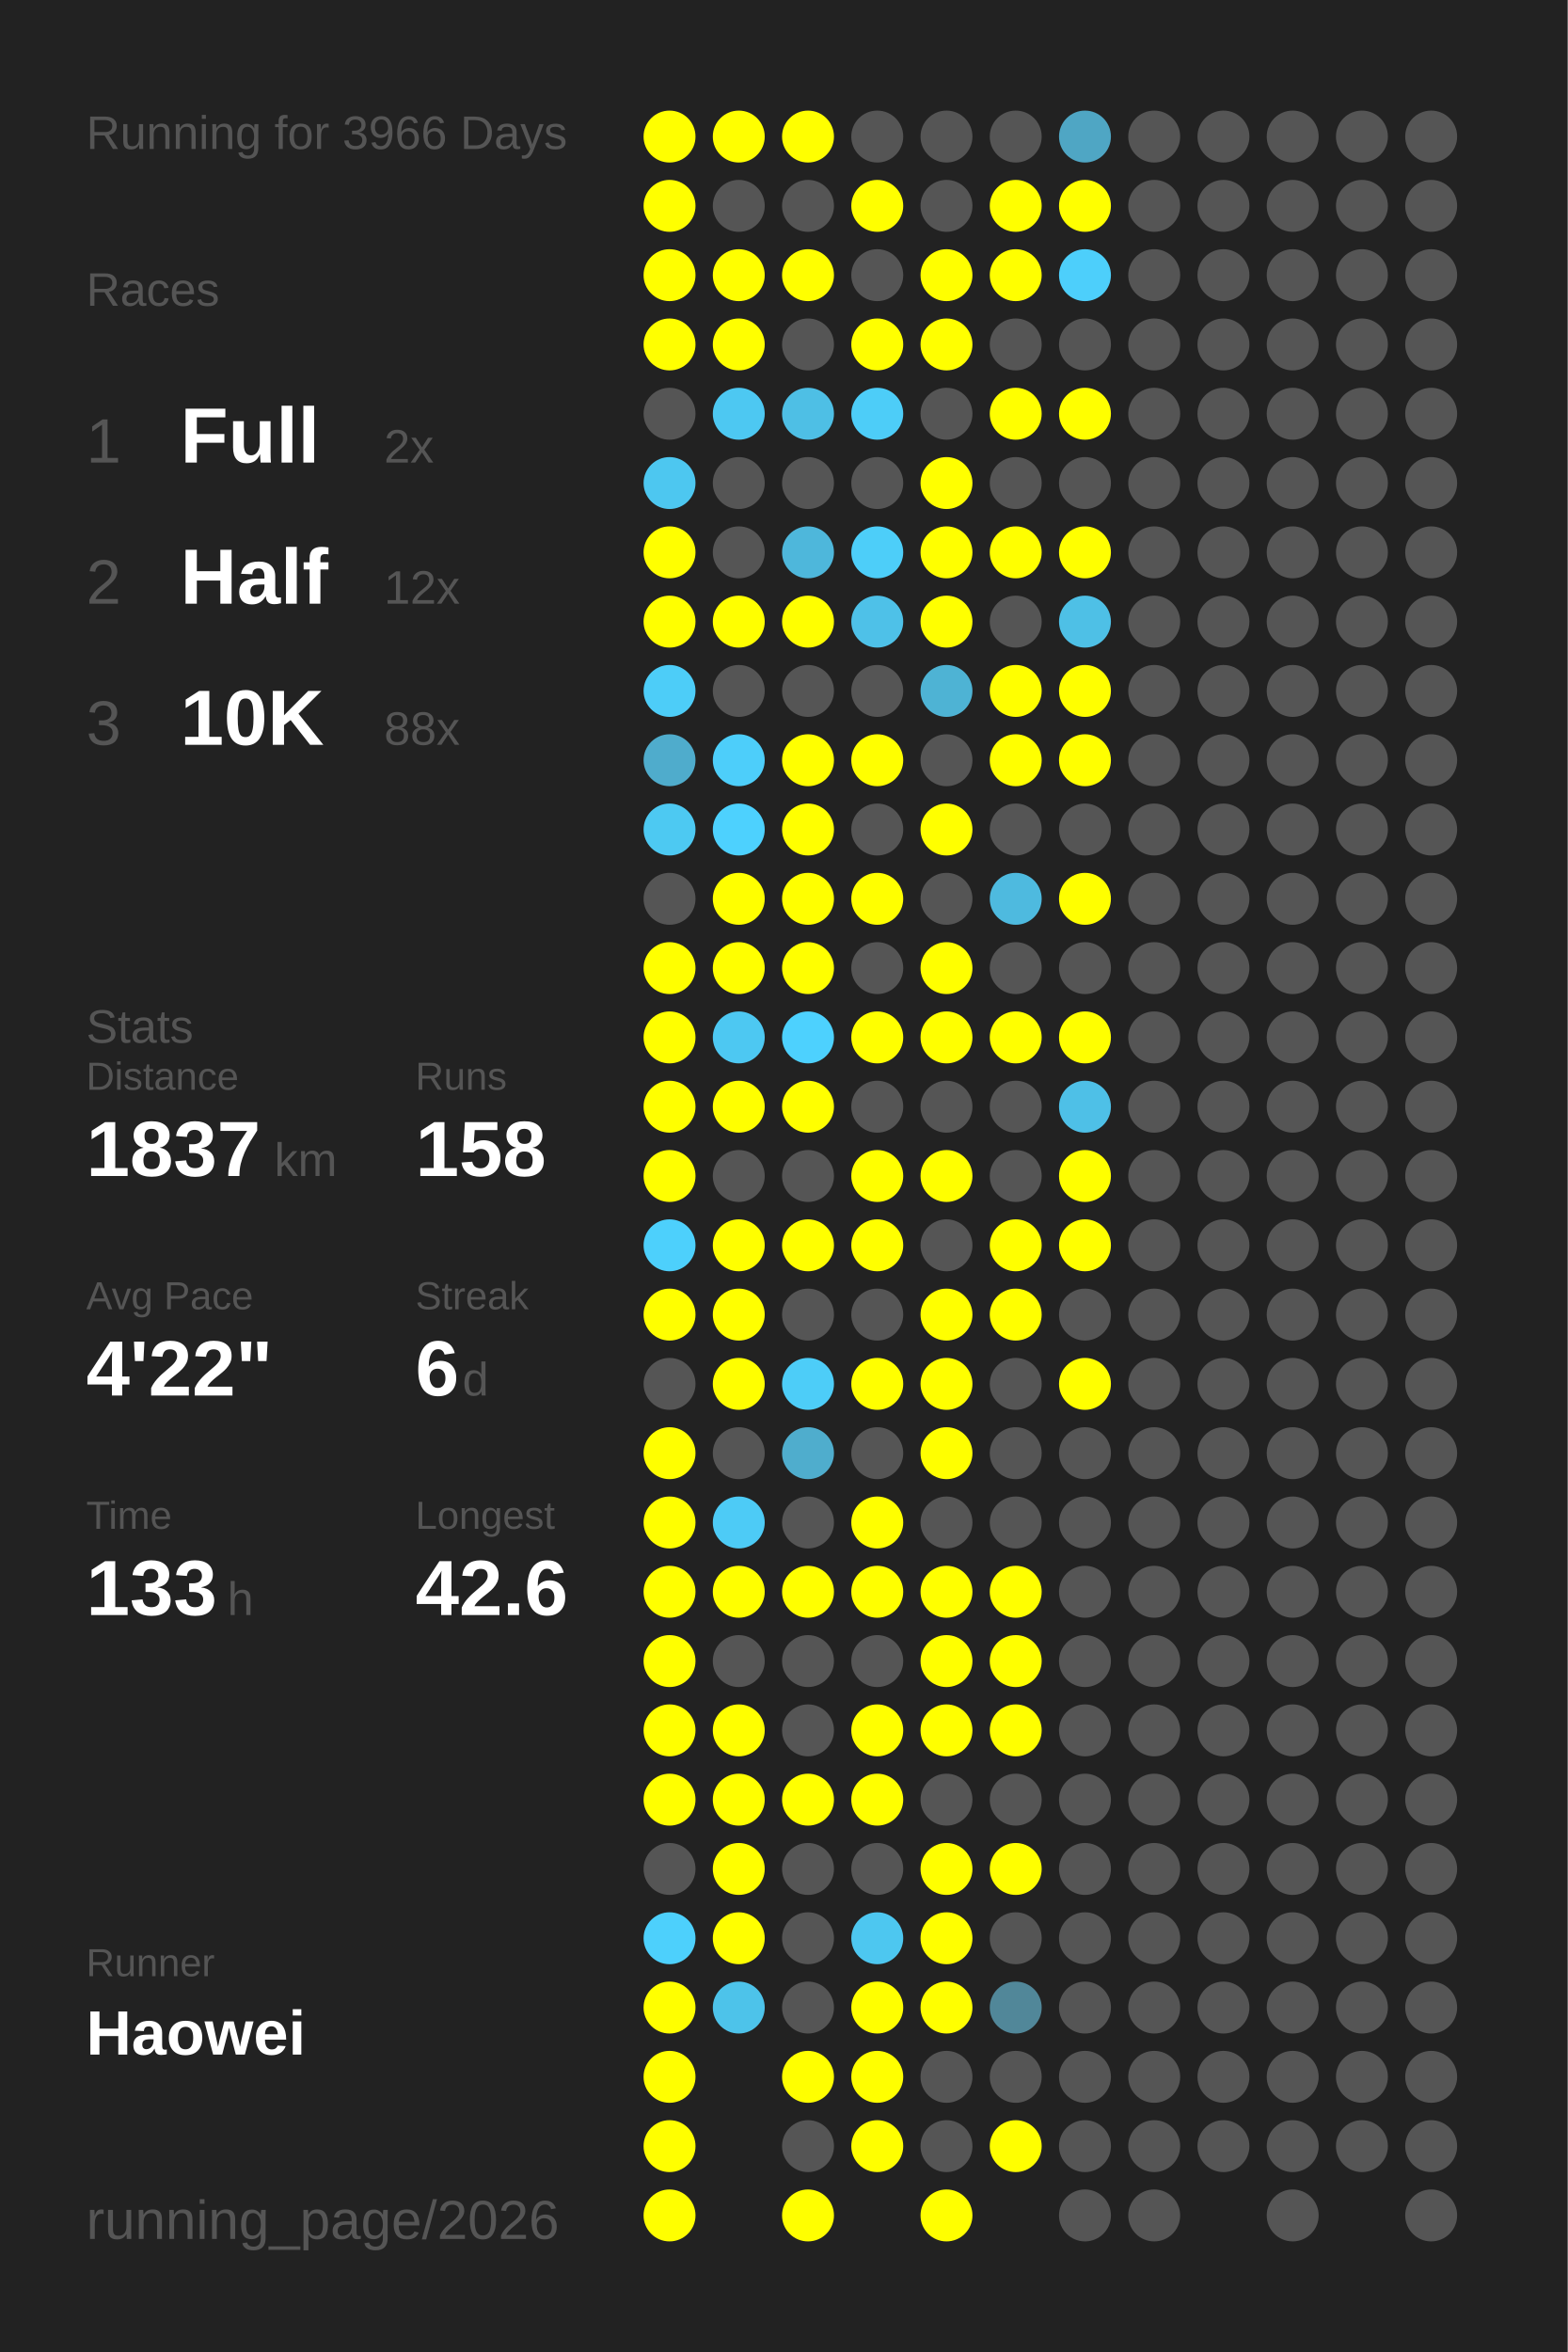
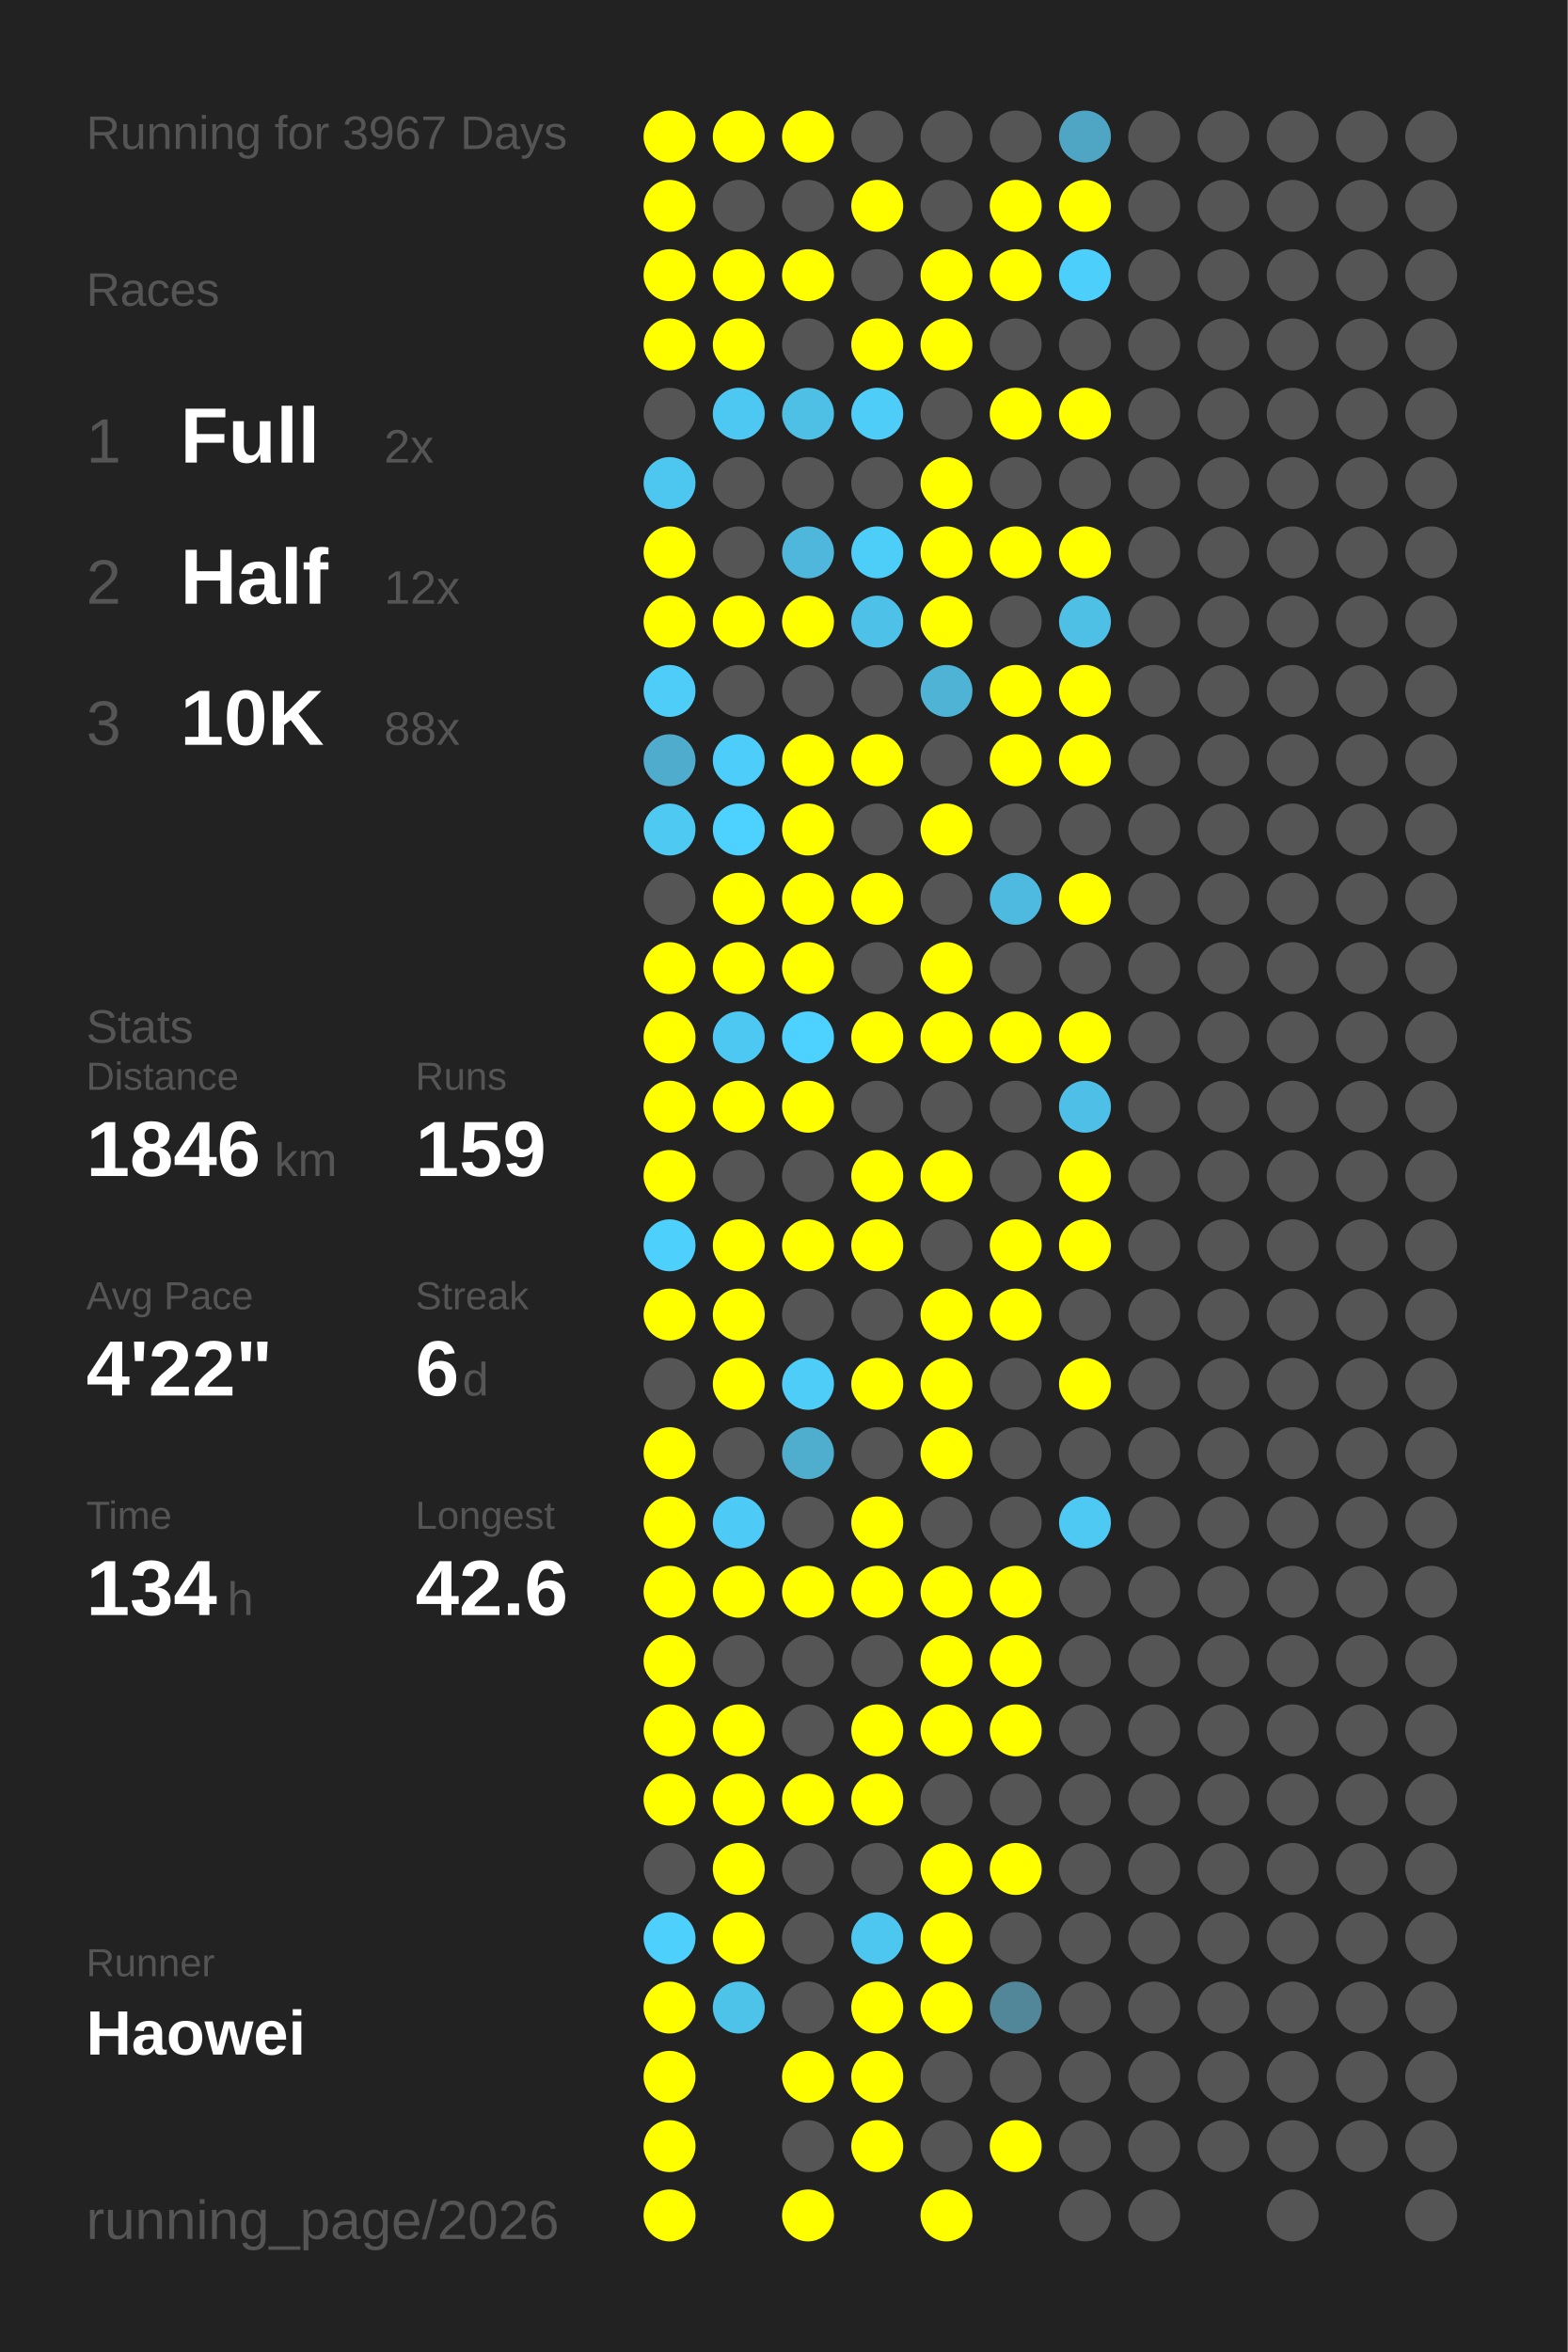
<svg xmlns="http://www.w3.org/2000/svg" baseProfile="full" height="300mm" version="1.1" viewBox="0,0,200,300" width="200mm">
  <defs />
  <rect fill="#222222" height="300" width="200" x="0" y="0" />
-   <text fill="#555555" style="font-size:6px; font-family:Arial;" x="11" y="19">Running for 3966 Days</text>
+   <text fill="#555555" style="font-size:6px; font-family:Arial;" x="11" y="19">Running for 3967 Days</text>
  <text fill="#555555" style="font-size:6px; font-family:Arial;" x="11" y="39">Races</text>
  <text fill="#555555" style="font-size:8px; font-family:Arial;" x="11" y="59">1</text>
  <text fill="#FFFFFF" style="font-size:10px; font-family:Arial; font-weight:bold;" x="23" y="59">Full</text>
  <text fill="#555555" style="font-size:6px; font-family:Arial;" x="49" y="59">2x</text>
  <text fill="#555555" style="font-size:8px; font-family:Arial;" x="11" y="77">2</text>
  <text fill="#FFFFFF" style="font-size:10px; font-family:Arial; font-weight:bold;" x="23" y="77">Half</text>
  <text fill="#555555" style="font-size:6px; font-family:Arial;" x="49" y="77">12x</text>
  <text fill="#555555" style="font-size:8px; font-family:Arial;" x="11" y="95">3</text>
  <text fill="#FFFFFF" style="font-size:10px; font-family:Arial; font-weight:bold;" x="23" y="95">10K</text>
  <text fill="#555555" style="font-size:6px; font-family:Arial;" x="49" y="95">88x</text>
  <text fill="#555555" style="font-size:6px; font-family:Arial;" x="11" y="133">Stats</text>
  <text fill="#555555" style="font-size:5px; font-family:Arial;" x="11" y="139">Distance</text>
-   <text fill="#FFFFFF" style="font-size:10px; font-family:Arial; font-weight:bold;" x="11" y="150">1837</text>
+   <text fill="#FFFFFF" style="font-size:10px; font-family:Arial; font-weight:bold;" x="11" y="150">1846</text>
  <text fill="#555555" style="font-size:6px; font-family:Arial;" x="35" y="150">km</text>
  <text fill="#555555" style="font-size:5px; font-family:Arial;" x="53" y="139">Runs</text>
-   <text fill="#FFFFFF" style="font-size:10px; font-family:Arial; font-weight:bold;" x="53" y="150">158</text>
+   <text fill="#FFFFFF" style="font-size:10px; font-family:Arial; font-weight:bold;" x="53" y="150">159</text>
  <text fill="#555555" style="font-size:5px; font-family:Arial;" x="11" y="167">Avg Pace</text>
  <text fill="#FFFFFF" style="font-size:10px; font-family:Arial; font-weight:bold;" x="11" y="178">4'22"</text>
  <text fill="#555555" style="font-size:5px; font-family:Arial;" x="53" y="167">Streak</text>
  <text fill="#FFFFFF" style="font-size:10px; font-family:Arial; font-weight:bold;" x="53" y="178">6</text>
  <text fill="#555555" style="font-size:6px; font-family:Arial;" x="59" y="178">d</text>
  <text fill="#555555" style="font-size:5px; font-family:Arial;" x="11" y="195">Time</text>
-   <text fill="#FFFFFF" style="font-size:10px; font-family:Arial; font-weight:bold;" x="11" y="206">133</text>
+   <text fill="#FFFFFF" style="font-size:10px; font-family:Arial; font-weight:bold;" x="11" y="206">134</text>
  <text fill="#555555" style="font-size:6px; font-family:Arial;" x="29" y="206">h</text>
  <text fill="#555555" style="font-size:5px; font-family:Arial;" x="53" y="195">Longest</text>
  <text fill="#FFFFFF" style="font-size:10px; font-family:Arial; font-weight:bold;" x="53" y="206">42.6</text>
  <text fill="#555555" style="font-size:5px; font-family:Arial;" x="11" y="252.065">Runner</text>
  <text fill="#FFFFFF" style="font-size:8px; font-family:Arial; font-weight:bold;" x="11" y="262.065">Haowei</text>
  <text fill="#555555" style="font-size:7px; font-family:Arial;" x="11" y="285.581">running_page/2026</text>
  <circle cx="85.417" cy="17.419" fill="#FFFF00" r="3.312" />
  <circle cx="85.417" cy="26.258" fill="#FFFF00" r="3.312" />
  <circle cx="85.417" cy="35.097" fill="#FFFF00" r="3.312" />
  <circle cx="85.417" cy="43.935" fill="#FFFF00" r="3.312" />
  <circle cx="85.417" cy="52.774" fill="#555555" r="3.312" />
  <circle cx="85.417" cy="61.613" fill="#4dc7f0" r="3.312" />
  <circle cx="85.417" cy="70.452" fill="#FFFF00" r="3.312" />
  <circle cx="85.417" cy="79.29" fill="#FFFF00" r="3.312" />
  <circle cx="85.417" cy="88.129" fill="#4dcdf8" r="3.312" />
  <circle cx="85.417" cy="96.968" fill="#4faccc" r="3.312" />
  <circle cx="85.417" cy="105.806" fill="#4dc9f2" r="3.312" />
  <circle cx="85.417" cy="114.645" fill="#555555" r="3.312" />
  <circle cx="85.417" cy="123.484" fill="#FFFF00" r="3.312" />
  <circle cx="85.417" cy="132.323" fill="#FFFF00" r="3.312" />
  <circle cx="85.417" cy="141.161" fill="#FFFF00" r="3.312" />
  <circle cx="85.417" cy="150" fill="#FFFF00" r="3.312" />
  <circle cx="85.417" cy="158.839" fill="#4dd0fc" r="3.312" />
  <circle cx="85.417" cy="167.677" fill="#FFFF00" r="3.312" />
  <circle cx="85.417" cy="176.516" fill="#555555" r="3.312" />
  <circle cx="85.417" cy="185.355" fill="#FFFF00" r="3.312" />
  <circle cx="85.417" cy="194.194" fill="#FFFF00" r="3.312" />
  <circle cx="85.417" cy="203.032" fill="#FFFF00" r="3.312" />
  <circle cx="85.417" cy="211.871" fill="#FFFF00" r="3.312" />
  <circle cx="85.417" cy="220.71" fill="#FFFF00" r="3.312" />
  <circle cx="85.417" cy="229.548" fill="#FFFF00" r="3.312" />
  <circle cx="85.417" cy="238.387" fill="#555555" r="3.312" />
  <circle cx="85.417" cy="247.226" fill="#4dd0fc" r="3.312" />
  <circle cx="85.417" cy="256.065" fill="#FFFF00" r="3.312" />
  <circle cx="85.417" cy="264.903" fill="#FFFF00" r="3.312" />
  <circle cx="85.417" cy="273.742" fill="#FFFF00" r="3.312" />
  <circle cx="85.417" cy="282.581" fill="#FFFF00" r="3.312" />
  <circle cx="94.25" cy="17.419" fill="#FFFF00" r="3.312" />
  <circle cx="94.25" cy="26.258" fill="#555555" r="3.312" />
  <circle cx="94.25" cy="35.097" fill="#FFFF00" r="3.312" />
  <circle cx="94.25" cy="43.935" fill="#FFFF00" r="3.312" />
  <circle cx="94.25" cy="52.774" fill="#4dc8f2" r="3.312" />
  <circle cx="94.25" cy="61.613" fill="#555555" r="3.312" />
  <circle cx="94.25" cy="70.452" fill="#555555" r="3.312" />
  <circle cx="94.25" cy="79.29" fill="#FFFF00" r="3.312" />
  <circle cx="94.25" cy="88.129" fill="#555555" r="3.312" />
  <circle cx="94.25" cy="96.968" fill="#4dcefa" r="3.312" />
  <circle cx="94.25" cy="105.806" fill="#4dd1fe" r="3.312" />
  <circle cx="94.25" cy="114.645" fill="#FFFF00" r="3.312" />
  <circle cx="94.25" cy="123.484" fill="#FFFF00" r="3.312" />
  <circle cx="94.25" cy="132.323" fill="#4dc8f2" r="3.312" />
  <circle cx="94.25" cy="141.161" fill="#FFFF00" r="3.312" />
  <circle cx="94.25" cy="150" fill="#555555" r="3.312" />
  <circle cx="94.25" cy="158.839" fill="#FFFF00" r="3.312" />
  <circle cx="94.25" cy="167.677" fill="#FFFF00" r="3.312" />
  <circle cx="94.25" cy="176.516" fill="#FFFF00" r="3.312" />
  <circle cx="94.25" cy="185.355" fill="#555555" r="3.312" />
  <circle cx="94.25" cy="194.194" fill="#4dcbf6" r="3.312" />
  <circle cx="94.25" cy="203.032" fill="#FFFF00" r="3.312" />
  <circle cx="94.25" cy="211.871" fill="#555555" r="3.312" />
  <circle cx="94.25" cy="220.71" fill="#FFFF00" r="3.312" />
  <circle cx="94.25" cy="229.548" fill="#FFFF00" r="3.312" />
  <circle cx="94.25" cy="238.387" fill="#FFFF00" r="3.312" />
  <circle cx="94.25" cy="247.226" fill="#FFFF00" r="3.312" />
  <circle cx="94.25" cy="256.065" fill="#4dc3ea" r="3.312" />
  <circle cx="103.083" cy="17.419" fill="#FFFF00" r="3.312" />
  <circle cx="103.083" cy="26.258" fill="#555555" r="3.312" />
  <circle cx="103.083" cy="35.097" fill="#FFFF00" r="3.312" />
  <circle cx="103.083" cy="43.935" fill="#555555" r="3.312" />
  <circle cx="103.083" cy="52.774" fill="#4ebfe5" r="3.312" />
  <circle cx="103.083" cy="61.613" fill="#555555" r="3.312" />
  <circle cx="103.083" cy="70.452" fill="#4eb7db" r="3.312" />
  <circle cx="103.083" cy="79.29" fill="#FFFF00" r="3.312" />
  <circle cx="103.083" cy="88.129" fill="#555555" r="3.312" />
  <circle cx="103.083" cy="96.968" fill="#FFFF00" r="3.312" />
  <circle cx="103.083" cy="105.806" fill="#FFFF00" r="3.312" />
  <circle cx="103.083" cy="114.645" fill="#FFFF00" r="3.312" />
  <circle cx="103.083" cy="123.484" fill="#FFFF00" r="3.312" />
  <circle cx="103.083" cy="132.323" fill="#4dd1fe" r="3.312" />
  <circle cx="103.083" cy="141.161" fill="#FFFF00" r="3.312" />
  <circle cx="103.083" cy="150" fill="#555555" r="3.312" />
  <circle cx="103.083" cy="158.839" fill="#FFFF00" r="3.312" />
  <circle cx="103.083" cy="167.677" fill="#555555" r="3.312" />
  <circle cx="103.083" cy="176.516" fill="#4dcdf8" r="3.312" />
  <circle cx="103.083" cy="185.355" fill="#4fadcd" r="3.312" />
  <circle cx="103.083" cy="194.194" fill="#555555" r="3.312" />
  <circle cx="103.083" cy="203.032" fill="#FFFF00" r="3.312" />
  <circle cx="103.083" cy="211.871" fill="#555555" r="3.312" />
  <circle cx="103.083" cy="220.71" fill="#555555" r="3.312" />
  <circle cx="103.083" cy="229.548" fill="#FFFF00" r="3.312" />
  <circle cx="103.083" cy="238.387" fill="#555555" r="3.312" />
  <circle cx="103.083" cy="247.226" fill="#555555" r="3.312" />
  <circle cx="103.083" cy="256.065" fill="#555555" r="3.312" />
  <circle cx="103.083" cy="264.903" fill="#FFFF00" r="3.312" />
  <circle cx="103.083" cy="273.742" fill="#555555" r="3.312" />
  <circle cx="103.083" cy="282.581" fill="#FFFF00" r="3.312" />
  <circle cx="111.917" cy="17.419" fill="#555555" r="3.312" />
  <circle cx="111.917" cy="26.258" fill="#FFFF00" r="3.312" />
  <circle cx="111.917" cy="35.097" fill="#555555" r="3.312" />
  <circle cx="111.917" cy="43.935" fill="#FFFF00" r="3.312" />
  <circle cx="111.917" cy="52.774" fill="#4dcdf8" r="3.312" />
  <circle cx="111.917" cy="61.613" fill="#555555" r="3.312" />
  <circle cx="111.917" cy="70.452" fill="#4dcef9" r="3.312" />
  <circle cx="111.917" cy="79.29" fill="#4ec1e8" r="3.312" />
  <circle cx="111.917" cy="88.129" fill="#555555" r="3.312" />
  <circle cx="111.917" cy="96.968" fill="#FFFF00" r="3.312" />
  <circle cx="111.917" cy="105.806" fill="#555555" r="3.312" />
  <circle cx="111.917" cy="114.645" fill="#FFFF00" r="3.312" />
  <circle cx="111.917" cy="123.484" fill="#555555" r="3.312" />
  <circle cx="111.917" cy="132.323" fill="#FFFF00" r="3.312" />
  <circle cx="111.917" cy="141.161" fill="#555555" r="3.312" />
  <circle cx="111.917" cy="150" fill="#FFFF00" r="3.312" />
  <circle cx="111.917" cy="158.839" fill="#FFFF00" r="3.312" />
  <circle cx="111.917" cy="167.677" fill="#555555" r="3.312" />
  <circle cx="111.917" cy="176.516" fill="#FFFF00" r="3.312" />
  <circle cx="111.917" cy="185.355" fill="#555555" r="3.312" />
  <circle cx="111.917" cy="194.194" fill="#FFFF00" r="3.312" />
  <circle cx="111.917" cy="203.032" fill="#FFFF00" r="3.312" />
  <circle cx="111.917" cy="211.871" fill="#555555" r="3.312" />
  <circle cx="111.917" cy="220.71" fill="#FFFF00" r="3.312" />
  <circle cx="111.917" cy="229.548" fill="#FFFF00" r="3.312" />
  <circle cx="111.917" cy="238.387" fill="#555555" r="3.312" />
  <circle cx="111.917" cy="247.226" fill="#4dc7f0" r="3.312" />
  <circle cx="111.917" cy="256.065" fill="#FFFF00" r="3.312" />
  <circle cx="111.917" cy="264.903" fill="#FFFF00" r="3.312" />
  <circle cx="111.917" cy="273.742" fill="#FFFF00" r="3.312" />
  <circle cx="120.75" cy="17.419" fill="#555555" r="3.312" />
  <circle cx="120.75" cy="26.258" fill="#555555" r="3.312" />
  <circle cx="120.75" cy="35.097" fill="#FFFF00" r="3.312" />
  <circle cx="120.75" cy="43.935" fill="#FFFF00" r="3.312" />
  <circle cx="120.75" cy="52.774" fill="#555555" r="3.312" />
  <circle cx="120.75" cy="61.613" fill="#FFFF00" r="3.312" />
  <circle cx="120.75" cy="70.452" fill="#FFFF00" r="3.312" />
  <circle cx="120.75" cy="79.29" fill="#FFFF00" r="3.312" />
  <circle cx="120.75" cy="88.129" fill="#4eb3d4" r="3.312" />
  <circle cx="120.75" cy="96.968" fill="#555555" r="3.312" />
  <circle cx="120.75" cy="105.806" fill="#FFFF00" r="3.312" />
  <circle cx="120.75" cy="114.645" fill="#555555" r="3.312" />
  <circle cx="120.75" cy="123.484" fill="#FFFF00" r="3.312" />
  <circle cx="120.75" cy="132.323" fill="#FFFF00" r="3.312" />
  <circle cx="120.75" cy="141.161" fill="#555555" r="3.312" />
  <circle cx="120.75" cy="150" fill="#FFFF00" r="3.312" />
  <circle cx="120.75" cy="158.839" fill="#555555" r="3.312" />
  <circle cx="120.75" cy="167.677" fill="#FFFF00" r="3.312" />
  <circle cx="120.75" cy="176.516" fill="#FFFF00" r="3.312" />
  <circle cx="120.75" cy="185.355" fill="#FFFF00" r="3.312" />
  <circle cx="120.75" cy="194.194" fill="#555555" r="3.312" />
  <circle cx="120.75" cy="203.032" fill="#FFFF00" r="3.312" />
  <circle cx="120.75" cy="211.871" fill="#FFFF00" r="3.312" />
  <circle cx="120.75" cy="220.71" fill="#FFFF00" r="3.312" />
  <circle cx="120.75" cy="229.548" fill="#555555" r="3.312" />
  <circle cx="120.75" cy="238.387" fill="#FFFF00" r="3.312" />
  <circle cx="120.75" cy="247.226" fill="#FFFF00" r="3.312" />
  <circle cx="120.75" cy="256.065" fill="#FFFF00" r="3.312" />
  <circle cx="120.75" cy="264.903" fill="#555555" r="3.312" />
  <circle cx="120.75" cy="273.742" fill="#555555" r="3.312" />
  <circle cx="120.75" cy="282.581" fill="#FFFF00" r="3.312" />
  <circle cx="129.583" cy="17.419" fill="#555555" r="3.312" />
  <circle cx="129.583" cy="26.258" fill="#FFFF00" r="3.312" />
  <circle cx="129.583" cy="35.097" fill="#FFFF00" r="3.312" />
  <circle cx="129.583" cy="43.935" fill="#555555" r="3.312" />
  <circle cx="129.583" cy="52.774" fill="#FFFF00" r="3.312" />
  <circle cx="129.583" cy="61.613" fill="#555555" r="3.312" />
  <circle cx="129.583" cy="70.452" fill="#FFFF00" r="3.312" />
  <circle cx="129.583" cy="79.29" fill="#555555" r="3.312" />
  <circle cx="129.583" cy="88.129" fill="#FFFF00" r="3.312" />
  <circle cx="129.583" cy="96.968" fill="#FFFF00" r="3.312" />
  <circle cx="129.583" cy="105.806" fill="#555555" r="3.312" />
  <circle cx="129.583" cy="114.645" fill="#4ebadf" r="3.312" />
  <circle cx="129.583" cy="123.484" fill="#555555" r="3.312" />
  <circle cx="129.583" cy="132.323" fill="#FFFF00" r="3.312" />
  <circle cx="129.583" cy="141.161" fill="#555555" r="3.312" />
  <circle cx="129.583" cy="150" fill="#555555" r="3.312" />
  <circle cx="129.583" cy="158.839" fill="#FFFF00" r="3.312" />
  <circle cx="129.583" cy="167.677" fill="#FFFF00" r="3.312" />
  <circle cx="129.583" cy="176.516" fill="#555555" r="3.312" />
  <circle cx="129.583" cy="185.355" fill="#555555" r="3.312" />
  <circle cx="129.583" cy="194.194" fill="#555555" r="3.312" />
  <circle cx="129.583" cy="203.032" fill="#FFFF00" r="3.312" />
  <circle cx="129.583" cy="211.871" fill="#FFFF00" r="3.312" />
  <circle cx="129.583" cy="220.71" fill="#FFFF00" r="3.312" />
  <circle cx="129.583" cy="229.548" fill="#555555" r="3.312" />
  <circle cx="129.583" cy="238.387" fill="#FFFF00" r="3.312" />
  <circle cx="129.583" cy="247.226" fill="#555555" r="3.312" />
  <circle cx="129.583" cy="256.065" fill="#518799" r="3.312" />
  <circle cx="129.583" cy="264.903" fill="#555555" r="3.312" />
  <circle cx="129.583" cy="273.742" fill="#FFFF00" r="3.312" />
  <circle cx="138.417" cy="17.419" fill="#4fa6c4" r="3.312" />
  <circle cx="138.417" cy="26.258" fill="#FFFF00" r="3.312" />
  <circle cx="138.417" cy="35.097" fill="#4dcffb" r="3.312" />
  <circle cx="138.417" cy="43.935" fill="#555555" r="3.312" />
  <circle cx="138.417" cy="52.774" fill="#FFFF00" r="3.312" />
  <circle cx="138.417" cy="61.613" fill="#555555" r="3.312" />
  <circle cx="138.417" cy="70.452" fill="#FFFF00" r="3.312" />
  <circle cx="138.417" cy="79.29" fill="#4ec0e6" r="3.312" />
  <circle cx="138.417" cy="88.129" fill="#FFFF00" r="3.312" />
  <circle cx="138.417" cy="96.968" fill="#FFFF00" r="3.312" />
  <circle cx="138.417" cy="105.806" fill="#555555" r="3.312" />
  <circle cx="138.417" cy="114.645" fill="#FFFF00" r="3.312" />
  <circle cx="138.417" cy="123.484" fill="#555555" r="3.312" />
  <circle cx="138.417" cy="132.323" fill="#FFFF00" r="3.312" />
  <circle cx="138.417" cy="141.161" fill="#4ec0e7" r="3.312" />
  <circle cx="138.417" cy="150" fill="#FFFF00" r="3.312" />
  <circle cx="138.417" cy="158.839" fill="#FFFF00" r="3.312" />
  <circle cx="138.417" cy="167.677" fill="#555555" r="3.312" />
  <circle cx="138.417" cy="176.516" fill="#FFFF00" r="3.312" />
  <circle cx="138.417" cy="185.355" fill="#555555" r="3.312" />
-   <circle cx="138.417" cy="194.194" fill="#555555" r="3.312" />
+   <circle cx="138.417" cy="194.194" fill="#4dc9f3" r="3.312" />
  <circle cx="138.417" cy="203.032" fill="#555555" r="3.312" />
  <circle cx="138.417" cy="211.871" fill="#555555" r="3.312" />
  <circle cx="138.417" cy="220.71" fill="#555555" r="3.312" />
  <circle cx="138.417" cy="229.548" fill="#555555" r="3.312" />
  <circle cx="138.417" cy="238.387" fill="#555555" r="3.312" />
  <circle cx="138.417" cy="247.226" fill="#555555" r="3.312" />
  <circle cx="138.417" cy="256.065" fill="#555555" r="3.312" />
  <circle cx="138.417" cy="264.903" fill="#555555" r="3.312" />
  <circle cx="138.417" cy="273.742" fill="#555555" r="3.312" />
  <circle cx="138.417" cy="282.581" fill="#555555" r="3.312" />
  <circle cx="147.25" cy="17.419" fill="#555555" r="3.312" />
  <circle cx="147.25" cy="26.258" fill="#555555" r="3.312" />
  <circle cx="147.25" cy="35.097" fill="#555555" r="3.312" />
  <circle cx="147.25" cy="43.935" fill="#555555" r="3.312" />
  <circle cx="147.25" cy="52.774" fill="#555555" r="3.312" />
  <circle cx="147.25" cy="61.613" fill="#555555" r="3.312" />
  <circle cx="147.25" cy="70.452" fill="#555555" r="3.312" />
  <circle cx="147.25" cy="79.29" fill="#555555" r="3.312" />
  <circle cx="147.25" cy="88.129" fill="#555555" r="3.312" />
  <circle cx="147.25" cy="96.968" fill="#555555" r="3.312" />
  <circle cx="147.25" cy="105.806" fill="#555555" r="3.312" />
  <circle cx="147.25" cy="114.645" fill="#555555" r="3.312" />
  <circle cx="147.25" cy="123.484" fill="#555555" r="3.312" />
  <circle cx="147.25" cy="132.323" fill="#555555" r="3.312" />
  <circle cx="147.25" cy="141.161" fill="#555555" r="3.312" />
  <circle cx="147.25" cy="150" fill="#555555" r="3.312" />
  <circle cx="147.25" cy="158.839" fill="#555555" r="3.312" />
  <circle cx="147.25" cy="167.677" fill="#555555" r="3.312" />
  <circle cx="147.25" cy="176.516" fill="#555555" r="3.312" />
  <circle cx="147.25" cy="185.355" fill="#555555" r="3.312" />
  <circle cx="147.25" cy="194.194" fill="#555555" r="3.312" />
  <circle cx="147.25" cy="203.032" fill="#555555" r="3.312" />
  <circle cx="147.25" cy="211.871" fill="#555555" r="3.312" />
  <circle cx="147.25" cy="220.71" fill="#555555" r="3.312" />
  <circle cx="147.25" cy="229.548" fill="#555555" r="3.312" />
  <circle cx="147.25" cy="238.387" fill="#555555" r="3.312" />
  <circle cx="147.25" cy="247.226" fill="#555555" r="3.312" />
  <circle cx="147.25" cy="256.065" fill="#555555" r="3.312" />
  <circle cx="147.25" cy="264.903" fill="#555555" r="3.312" />
  <circle cx="147.25" cy="273.742" fill="#555555" r="3.312" />
  <circle cx="147.25" cy="282.581" fill="#555555" r="3.312" />
  <circle cx="156.083" cy="17.419" fill="#555555" r="3.312" />
  <circle cx="156.083" cy="26.258" fill="#555555" r="3.312" />
  <circle cx="156.083" cy="35.097" fill="#555555" r="3.312" />
  <circle cx="156.083" cy="43.935" fill="#555555" r="3.312" />
  <circle cx="156.083" cy="52.774" fill="#555555" r="3.312" />
  <circle cx="156.083" cy="61.613" fill="#555555" r="3.312" />
  <circle cx="156.083" cy="70.452" fill="#555555" r="3.312" />
  <circle cx="156.083" cy="79.29" fill="#555555" r="3.312" />
  <circle cx="156.083" cy="88.129" fill="#555555" r="3.312" />
  <circle cx="156.083" cy="96.968" fill="#555555" r="3.312" />
  <circle cx="156.083" cy="105.806" fill="#555555" r="3.312" />
  <circle cx="156.083" cy="114.645" fill="#555555" r="3.312" />
  <circle cx="156.083" cy="123.484" fill="#555555" r="3.312" />
  <circle cx="156.083" cy="132.323" fill="#555555" r="3.312" />
  <circle cx="156.083" cy="141.161" fill="#555555" r="3.312" />
  <circle cx="156.083" cy="150" fill="#555555" r="3.312" />
  <circle cx="156.083" cy="158.839" fill="#555555" r="3.312" />
  <circle cx="156.083" cy="167.677" fill="#555555" r="3.312" />
  <circle cx="156.083" cy="176.516" fill="#555555" r="3.312" />
  <circle cx="156.083" cy="185.355" fill="#555555" r="3.312" />
  <circle cx="156.083" cy="194.194" fill="#555555" r="3.312" />
  <circle cx="156.083" cy="203.032" fill="#555555" r="3.312" />
  <circle cx="156.083" cy="211.871" fill="#555555" r="3.312" />
  <circle cx="156.083" cy="220.71" fill="#555555" r="3.312" />
  <circle cx="156.083" cy="229.548" fill="#555555" r="3.312" />
  <circle cx="156.083" cy="238.387" fill="#555555" r="3.312" />
  <circle cx="156.083" cy="247.226" fill="#555555" r="3.312" />
  <circle cx="156.083" cy="256.065" fill="#555555" r="3.312" />
  <circle cx="156.083" cy="264.903" fill="#555555" r="3.312" />
  <circle cx="156.083" cy="273.742" fill="#555555" r="3.312" />
  <circle cx="164.917" cy="17.419" fill="#555555" r="3.312" />
  <circle cx="164.917" cy="26.258" fill="#555555" r="3.312" />
  <circle cx="164.917" cy="35.097" fill="#555555" r="3.312" />
  <circle cx="164.917" cy="43.935" fill="#555555" r="3.312" />
  <circle cx="164.917" cy="52.774" fill="#555555" r="3.312" />
  <circle cx="164.917" cy="61.613" fill="#555555" r="3.312" />
  <circle cx="164.917" cy="70.452" fill="#555555" r="3.312" />
  <circle cx="164.917" cy="79.29" fill="#555555" r="3.312" />
  <circle cx="164.917" cy="88.129" fill="#555555" r="3.312" />
  <circle cx="164.917" cy="96.968" fill="#555555" r="3.312" />
  <circle cx="164.917" cy="105.806" fill="#555555" r="3.312" />
  <circle cx="164.917" cy="114.645" fill="#555555" r="3.312" />
  <circle cx="164.917" cy="123.484" fill="#555555" r="3.312" />
  <circle cx="164.917" cy="132.323" fill="#555555" r="3.312" />
  <circle cx="164.917" cy="141.161" fill="#555555" r="3.312" />
  <circle cx="164.917" cy="150" fill="#555555" r="3.312" />
  <circle cx="164.917" cy="158.839" fill="#555555" r="3.312" />
  <circle cx="164.917" cy="167.677" fill="#555555" r="3.312" />
  <circle cx="164.917" cy="176.516" fill="#555555" r="3.312" />
  <circle cx="164.917" cy="185.355" fill="#555555" r="3.312" />
  <circle cx="164.917" cy="194.194" fill="#555555" r="3.312" />
  <circle cx="164.917" cy="203.032" fill="#555555" r="3.312" />
  <circle cx="164.917" cy="211.871" fill="#555555" r="3.312" />
  <circle cx="164.917" cy="220.71" fill="#555555" r="3.312" />
  <circle cx="164.917" cy="229.548" fill="#555555" r="3.312" />
  <circle cx="164.917" cy="238.387" fill="#555555" r="3.312" />
  <circle cx="164.917" cy="247.226" fill="#555555" r="3.312" />
  <circle cx="164.917" cy="256.065" fill="#555555" r="3.312" />
  <circle cx="164.917" cy="264.903" fill="#555555" r="3.312" />
  <circle cx="164.917" cy="273.742" fill="#555555" r="3.312" />
  <circle cx="164.917" cy="282.581" fill="#555555" r="3.312" />
  <circle cx="173.75" cy="17.419" fill="#555555" r="3.312" />
  <circle cx="173.75" cy="26.258" fill="#555555" r="3.312" />
  <circle cx="173.75" cy="35.097" fill="#555555" r="3.312" />
  <circle cx="173.75" cy="43.935" fill="#555555" r="3.312" />
  <circle cx="173.75" cy="52.774" fill="#555555" r="3.312" />
  <circle cx="173.75" cy="61.613" fill="#555555" r="3.312" />
  <circle cx="173.75" cy="70.452" fill="#555555" r="3.312" />
  <circle cx="173.75" cy="79.29" fill="#555555" r="3.312" />
  <circle cx="173.75" cy="88.129" fill="#555555" r="3.312" />
  <circle cx="173.75" cy="96.968" fill="#555555" r="3.312" />
  <circle cx="173.75" cy="105.806" fill="#555555" r="3.312" />
  <circle cx="173.75" cy="114.645" fill="#555555" r="3.312" />
  <circle cx="173.75" cy="123.484" fill="#555555" r="3.312" />
  <circle cx="173.75" cy="132.323" fill="#555555" r="3.312" />
  <circle cx="173.75" cy="141.161" fill="#555555" r="3.312" />
  <circle cx="173.75" cy="150" fill="#555555" r="3.312" />
  <circle cx="173.75" cy="158.839" fill="#555555" r="3.312" />
  <circle cx="173.75" cy="167.677" fill="#555555" r="3.312" />
  <circle cx="173.75" cy="176.516" fill="#555555" r="3.312" />
  <circle cx="173.75" cy="185.355" fill="#555555" r="3.312" />
  <circle cx="173.75" cy="194.194" fill="#555555" r="3.312" />
  <circle cx="173.75" cy="203.032" fill="#555555" r="3.312" />
  <circle cx="173.75" cy="211.871" fill="#555555" r="3.312" />
  <circle cx="173.75" cy="220.71" fill="#555555" r="3.312" />
  <circle cx="173.75" cy="229.548" fill="#555555" r="3.312" />
  <circle cx="173.75" cy="238.387" fill="#555555" r="3.312" />
  <circle cx="173.75" cy="247.226" fill="#555555" r="3.312" />
  <circle cx="173.75" cy="256.065" fill="#555555" r="3.312" />
  <circle cx="173.75" cy="264.903" fill="#555555" r="3.312" />
  <circle cx="173.75" cy="273.742" fill="#555555" r="3.312" />
  <circle cx="182.583" cy="17.419" fill="#555555" r="3.312" />
  <circle cx="182.583" cy="26.258" fill="#555555" r="3.312" />
  <circle cx="182.583" cy="35.097" fill="#555555" r="3.312" />
  <circle cx="182.583" cy="43.935" fill="#555555" r="3.312" />
  <circle cx="182.583" cy="52.774" fill="#555555" r="3.312" />
  <circle cx="182.583" cy="61.613" fill="#555555" r="3.312" />
  <circle cx="182.583" cy="70.452" fill="#555555" r="3.312" />
  <circle cx="182.583" cy="79.29" fill="#555555" r="3.312" />
  <circle cx="182.583" cy="88.129" fill="#555555" r="3.312" />
  <circle cx="182.583" cy="96.968" fill="#555555" r="3.312" />
  <circle cx="182.583" cy="105.806" fill="#555555" r="3.312" />
  <circle cx="182.583" cy="114.645" fill="#555555" r="3.312" />
  <circle cx="182.583" cy="123.484" fill="#555555" r="3.312" />
  <circle cx="182.583" cy="132.323" fill="#555555" r="3.312" />
  <circle cx="182.583" cy="141.161" fill="#555555" r="3.312" />
  <circle cx="182.583" cy="150" fill="#555555" r="3.312" />
  <circle cx="182.583" cy="158.839" fill="#555555" r="3.312" />
  <circle cx="182.583" cy="167.677" fill="#555555" r="3.312" />
  <circle cx="182.583" cy="176.516" fill="#555555" r="3.312" />
  <circle cx="182.583" cy="185.355" fill="#555555" r="3.312" />
  <circle cx="182.583" cy="194.194" fill="#555555" r="3.312" />
  <circle cx="182.583" cy="203.032" fill="#555555" r="3.312" />
  <circle cx="182.583" cy="211.871" fill="#555555" r="3.312" />
  <circle cx="182.583" cy="220.71" fill="#555555" r="3.312" />
  <circle cx="182.583" cy="229.548" fill="#555555" r="3.312" />
  <circle cx="182.583" cy="238.387" fill="#555555" r="3.312" />
  <circle cx="182.583" cy="247.226" fill="#555555" r="3.312" />
  <circle cx="182.583" cy="256.065" fill="#555555" r="3.312" />
  <circle cx="182.583" cy="264.903" fill="#555555" r="3.312" />
  <circle cx="182.583" cy="273.742" fill="#555555" r="3.312" />
  <circle cx="182.583" cy="282.581" fill="#555555" r="3.312" />
</svg>
